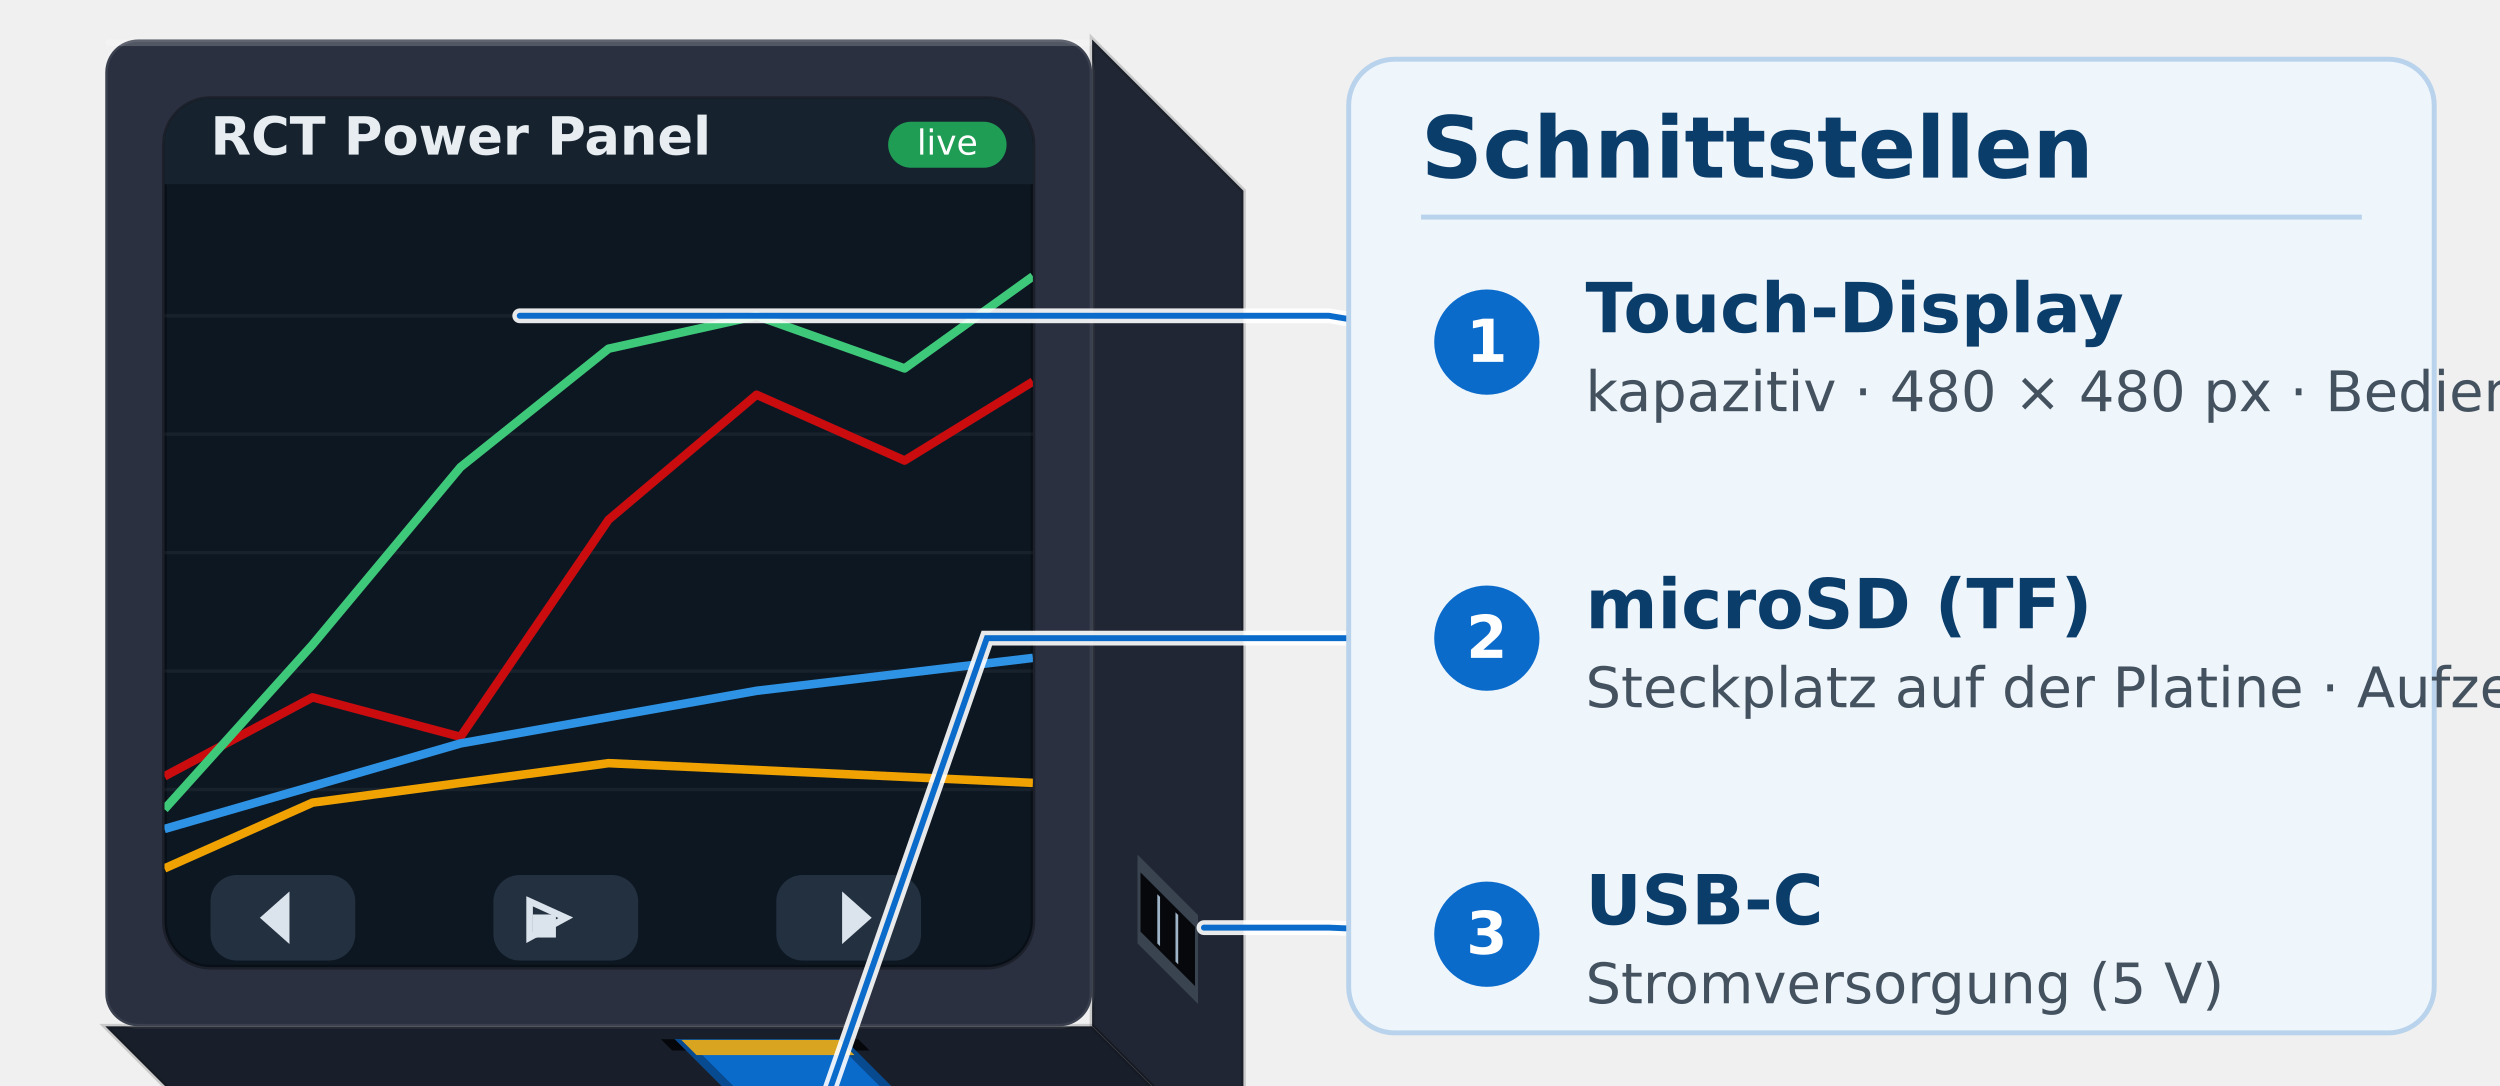
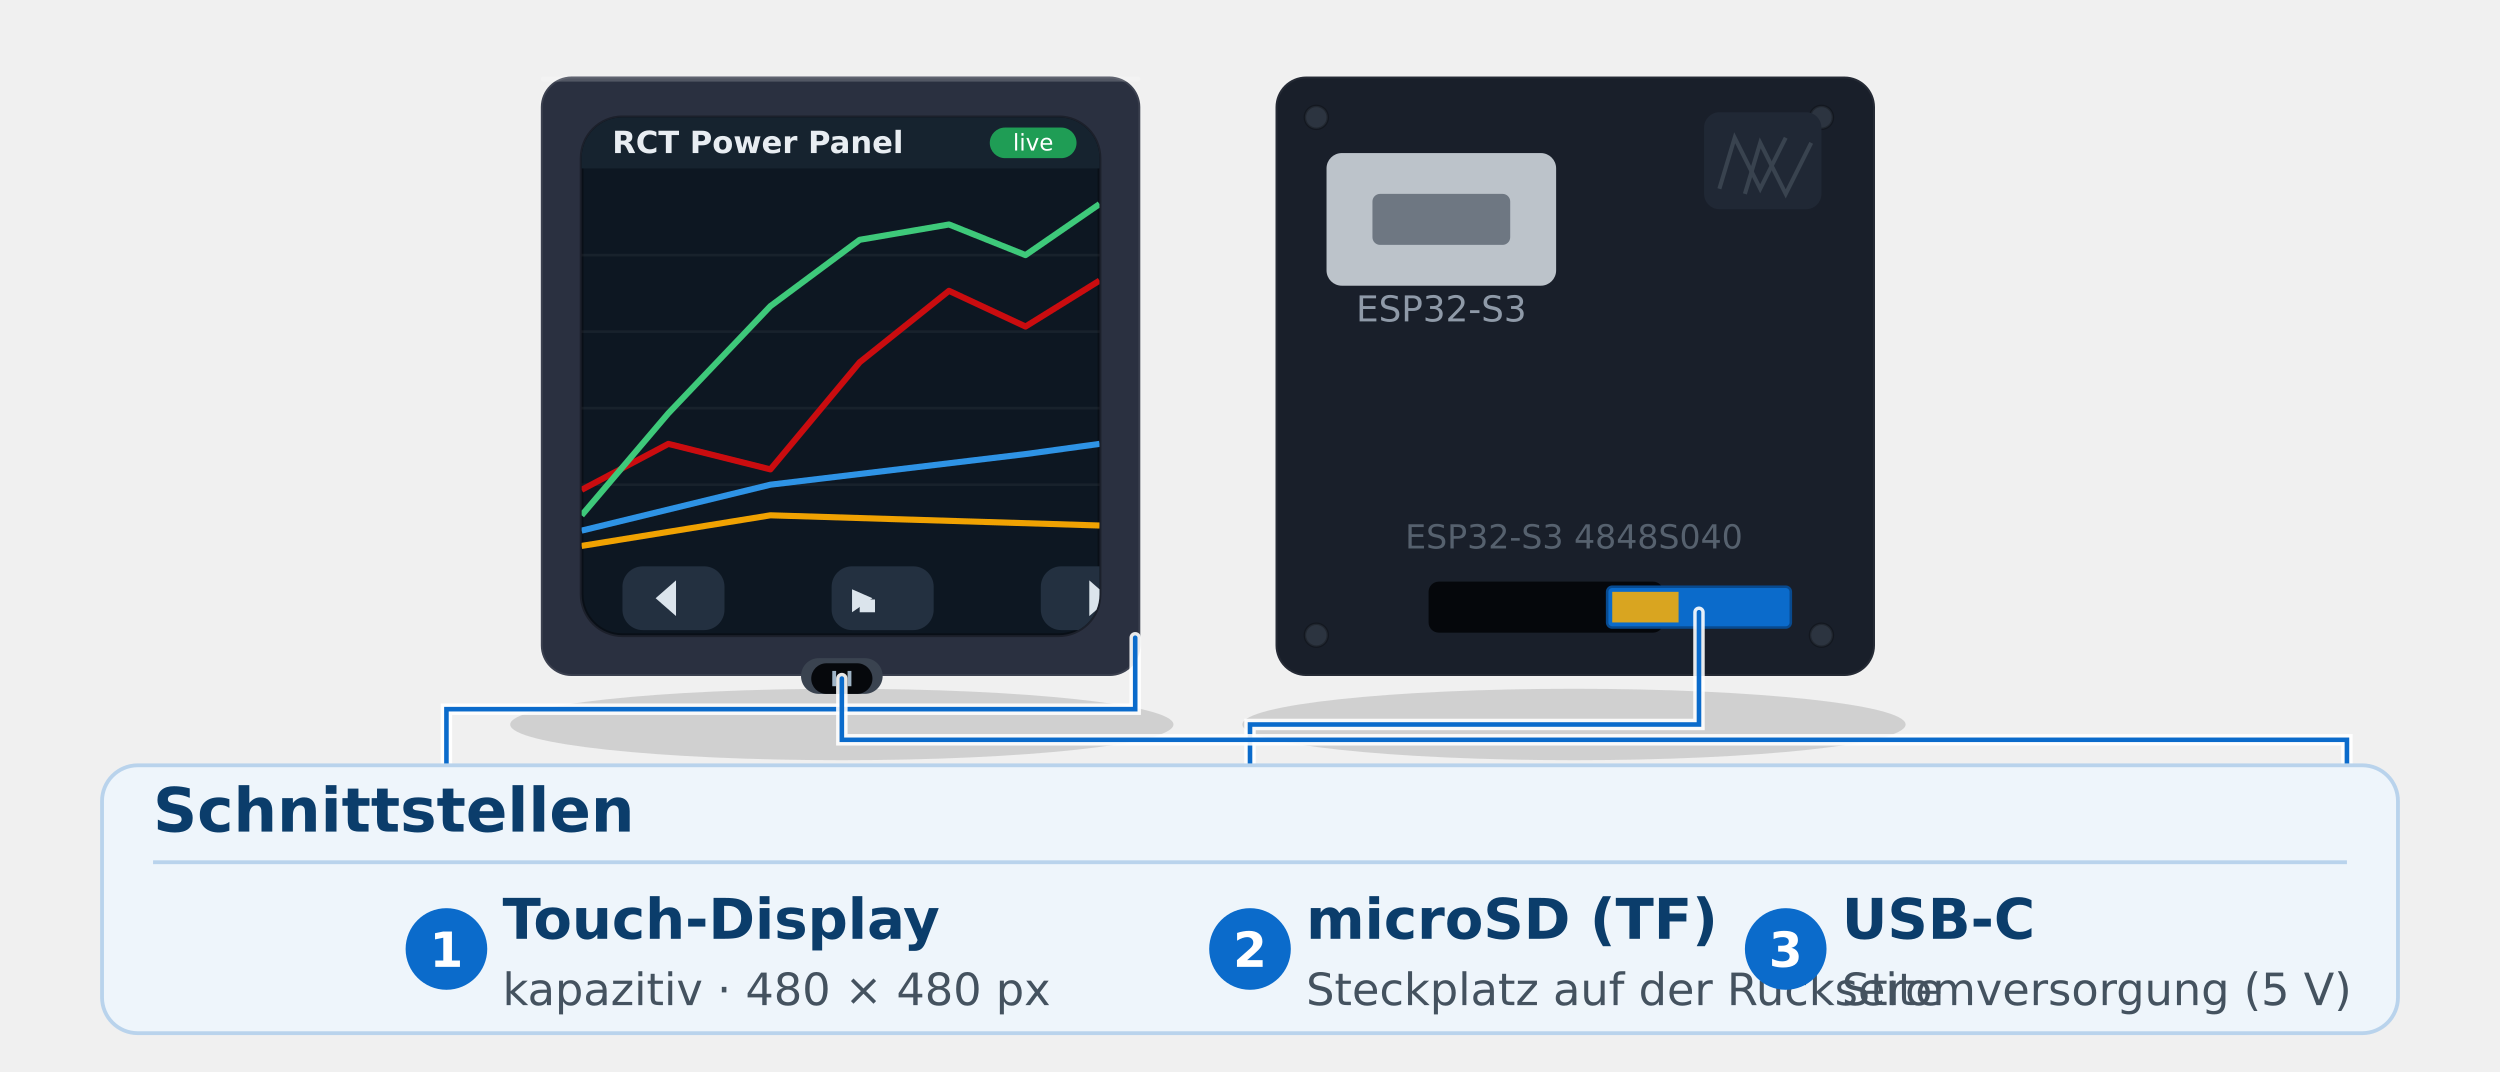
- <svg xmlns="http://www.w3.org/2000/svg" width="760" height="330" viewBox="0 0 760 330" font-family="DejaVu Sans, sans-serif">
+ <svg xmlns="http://www.w3.org/2000/svg" width="980" height="420" viewBox="0 0 980 420" font-family="DejaVu Sans, sans-serif">
  <defs>
    <clipPath id="scr">
-       <rect x="50" y="30" width="264" height="264" rx="14" />
+       <rect x="228" y="46" width="203" height="203" rx="16" />
    </clipPath>
  </defs>
-   <ellipse cx="228" cy="362" rx="215" ry="26" fill="#00000026" />
-   <path d="M332,12 L378,58 L378,358 L332,312 Z" fill="#202633" stroke="#00000028" stroke-width="1.5" />
-   <path d="M32,312 L78,358 L378,358 L332,312 Z" fill="#191f2a" stroke="#00000028" stroke-width="1.5" />
-   <rect x="32" y="12" width="300" height="300" rx="10" fill="#2a3040" stroke="#ffffff14" stroke-width="1.5" />
-   <line x1="33" y1="13" x2="331" y2="13" stroke="#ffffff30" stroke-width="2" stroke-linecap="round" />
-   <g transform="matrix(46,46,0,300,332,12)">
-     <rect x="0.30" y="0.78" width="0.40" height="0.09" fill="#3a4350" />
-     <rect x="0.32" y="0.795" width="0.36" height="0.06" fill="#06080c" />
-     <line x1="0.44" y1="0.80" x2="0.44" y2="0.85" stroke="#9fb4c7" stroke-width="0.018" />
-     <line x1="0.56" y1="0.80" x2="0.56" y2="0.85" stroke="#9fb4c7" stroke-width="0.018" />
+   <ellipse cx="330" cy="284" rx="130" ry="14" fill="#00000022" />
+   <ellipse cx="617" cy="284" rx="130" ry="14" fill="#00000022" />
+   <rect x="212" y="30" width="235" height="235" rx="12" fill="#2a3040" stroke="#ffffff14" stroke-width="1.5" />
+   <line x1="213" y1="31" x2="446" y2="31" stroke="#ffffff30" stroke-width="2" stroke-linecap="round" />
+   <rect x="314" y="258" width="32" height="14" rx="7" fill="#3a4350" />
+   <rect x="318" y="260" width="24" height="12" rx="6" fill="#06080c" />
+   <line x1="327" y1="263" x2="327" y2="269" stroke="#9fb4c7" stroke-width="1.5" />
+   <line x1="333" y1="263" x2="333" y2="269" stroke="#9fb4c7" stroke-width="1.5" />
+   <rect x="228" y="46" width="203" height="203" rx="16" fill="#0d1722" stroke="#00000055" stroke-width="1.5" />
+   <g clip-path="url(#scr)">
+     <rect x="226" y="44" width="207" height="22" fill="#16232f" />
+     <text x="240" y="60" fill="#e8edf2" font-size="12" font-weight="600">RCT Power Panel</text>
+     <rect x="388" y="50" width="34" height="12" rx="6" fill="#1f9d55" />
+     <text x="405" y="59" fill="#ffffff" font-size="9" text-anchor="middle">live</text>
+     <g stroke="#ffffff0c" stroke-width="1">
+       <line x1="228" y1="100" x2="431" y2="100" />
+       <line x1="228" y1="130" x2="431" y2="130" />
+       <line x1="228" y1="160" x2="431" y2="160" />
+       <line x1="228" y1="190" x2="431" y2="190" />
+     </g>
+     <polyline points="228,192 262,174 302,184 337,142 372,114 402,128 431,110" fill="none" stroke="#ca0c0f" stroke-width="2.4" stroke-linejoin="round" />
+     <polyline points="228,202 262,162 302,120 337,94 372,88 402,100 431,80" fill="none" stroke="#3ec97a" stroke-width="2.4" stroke-linejoin="round" />
+     <polyline points="228,208 302,190 402,178 431,174" fill="none" stroke="#2e93e5" stroke-width="2.4" stroke-linejoin="round" />
+     <polyline points="228,214 302,202 431,206" fill="none" stroke="#f0a202" stroke-width="2.4" stroke-linejoin="round" />
+     <rect x="244" y="222" width="40" height="25" rx="8" fill="#233040" />
+     <path d="M257,234.5 L265,227.5 L265,241.5 Z" fill="#dbe4ec" />
+     <rect x="326" y="222" width="40" height="25" rx="8" fill="#233040" />
+     <path d="M334,240 L334,231 L342,234.5 L334,240 Z" fill="#dbe4ec" />
+     <rect x="337" y="235" width="6" height="5" fill="#dbe4ec" />
+     <rect x="408" y="222" width="40" height="25" rx="8" fill="#233040" />
+     <path d="M435,234.5 L427,227.5 L427,241.5 Z" fill="#dbe4ec" />
  </g>
-   <rect x="50" y="30" width="264" height="264" rx="14" fill="#0d1722" stroke="#00000055" stroke-width="1.5" />
-   <g clip-path="url(#scr)">
-     <rect x="48" y="28" width="268" height="28" fill="#16232f" />
-     <text x="64" y="47" fill="#e8edf2" font-size="16" font-weight="600">RCT Power Panel</text>
-     <rect x="270" y="37" width="36" height="14" rx="7" fill="#1f9d55" />
-     <text x="288" y="47" fill="#ffffff" font-size="10.5" text-anchor="middle">live</text>
-     <g stroke="#ffffff0c" stroke-width="1">
-       <line x1="50" y1="96" x2="314" y2="96" />
-       <line x1="50" y1="132" x2="314" y2="132" />
-       <line x1="50" y1="168" x2="314" y2="168" />
-       <line x1="50" y1="204" x2="314" y2="204" />
-       <line x1="50" y1="240" x2="314" y2="240" />
-     </g>
-     <polyline points="50,236 95,212 140,224 185,158 230,120 275,140 314,116" fill="none" stroke="#ca0c0f" stroke-width="2.6" stroke-linejoin="round" />
-     <polyline points="50,246 95,196 140,142 185,106 230,96 275,112 314,84" fill="none" stroke="#3ec97a" stroke-width="2.6" stroke-linejoin="round" />
-     <polyline points="50,252 140,226 230,210 314,200" fill="none" stroke="#2e93e5" stroke-width="2.6" stroke-linejoin="round" />
-     <polyline points="50,264 95,244 185,232 314,238" fill="none" stroke="#f0a202" stroke-width="2.6" stroke-linejoin="round" />
-     <rect x="64" y="266" width="44" height="26" rx="8" fill="#233040" />
-     <path d="M79,279 L88,271 L88,287 Z" fill="#dbe4ec" />
-     <rect x="150" y="266" width="44" height="26" rx="8" fill="#233040" />
-     <path d="M161,285 L161,274 L172,279 L161,285 Z" fill="none" stroke="#dbe4ec" stroke-width="2" />
-     <rect x="162" y="278" width="7" height="7" fill="#dbe4ec" />
-     <rect x="236" y="266" width="44" height="26" rx="8" fill="#233040" />
-     <path d="M265,279 L256,271 L256,287 Z" fill="#dbe4ec" />
+   <rect x="500" y="30" width="235" height="235" rx="12" fill="#191f2a" stroke="#ffffff0d" stroke-width="1.5" />
+   <circle cx="516" cy="46" r="4.5" fill="#2c3440" stroke="#00000040" />
+   <circle cx="714" cy="46" r="4.5" fill="#2c3440" stroke="#00000040" />
+   <circle cx="516" cy="249" r="4.5" fill="#2c3440" stroke="#00000040" />
+   <circle cx="714" cy="249" r="4.5" fill="#2c3440" stroke="#00000040" />
+   <rect x="668" y="44" width="46" height="38" rx="6" fill="#202835" />
+   <path d="M674,74 L680,54 L690,74 L700,54" fill="none" stroke="#39434f" stroke-width="1.6" />
+   <path d="M684,76 L690,56 L700,76 L710,56" fill="none" stroke="#39434f" stroke-width="1.6" />
+   <rect x="520" y="60" width="90" height="52" rx="6" fill="#bcc3ca" />
+   <rect x="538" y="76" width="54" height="20" rx="3" fill="#6e7782" />
+   <text x="565" y="126" fill="#8f9aa8" font-size="14" text-anchor="middle">ESP32-S3</text>
+   <rect x="560" y="228" width="92" height="20" rx="4" fill="#05070b" />
+   <rect x="630" y="230" width="72" height="16" rx="2" fill="#0b6bcb" stroke="#084a8f" stroke-width="1" />
+   <rect x="632" y="232" width="26" height="12" fill="#d9a520" />
+   <text x="617" y="215" fill="#56616e" font-size="13" text-anchor="middle">ESP32-S3 4848S040</text>
+   <g stroke-linecap="round" fill="none">
+     <path d="M445,250 L445,278 L175,278 L175,352" stroke="#ffffff" stroke-width="4.5" opacity="0.9" />
+     <path d="M445,250 L445,278 L175,278 L175,352" stroke="#0b6bcb" stroke-width="1.8" />
+     <path d="M666,240 L666,284 L490,284 L490,352" stroke="#ffffff" stroke-width="4.5" opacity="0.9" />
+     <path d="M666,240 L666,284 L490,284 L490,352" stroke="#0b6bcb" stroke-width="1.8" />
+     <path d="M330,266 L330,290 L920,290 L920,352 L700,352" stroke="#ffffff" stroke-width="4.5" opacity="0.9" />
+     <path d="M330,266 L330,290 L920,290 L920,352 L700,352" stroke="#0b6bcb" stroke-width="1.8" />
  </g>
-   <g transform="matrix(300,0,46,46,32,312)">
-     <rect x="0.55" y="0.085" width="0.20" height="0.075" fill="#05070b" />
-     <rect x="0.57" y="0.09" width="0.16" height="1.14" fill="#0b6bcb" stroke="#084a8f" stroke-width="0.012" />
-     <rect x="0.57" y="0.09" width="0.16" height="0.10" fill="#d9a520" />
-     <path d="M0.73,1.23 L0.665,1.23 L0.665,1.12 L0.73,1.12 Z" fill="#d9a520" />
-   </g>
-   <g stroke-linecap="round" fill="none">
-     <path d="M158,96 L404,96 L452,104" stroke="#ffffff" stroke-width="4.5" opacity="0.9" />
-     <path d="M158,96 L404,96 L452,104" stroke="#0b6bcb" stroke-width="1.8" />
-     <path d="M252,332 L300,194 L452,194" stroke="#ffffff" stroke-width="4.5" opacity="0.9" />
-     <path d="M252,332 L300,194 L452,194" stroke="#0b6bcb" stroke-width="1.8" />
-     <path d="M366,282 L404,282 L452,284" stroke="#ffffff" stroke-width="4.5" opacity="0.9" />
-     <path d="M366,282 L404,282 L452,284" stroke="#0b6bcb" stroke-width="1.8" />
-   </g>
-   <rect x="410" y="18" width="330" height="296" rx="14" fill="#eef5fb" stroke="#b9d3ec" stroke-width="1.5" />
-   <text x="432" y="54" fill="#0b3d6b" font-size="26" font-weight="700">Schnittstellen</text>
-   <line x1="432" y1="66" x2="718" y2="66" stroke="#b9d3ec" stroke-width="1.5" />
-   <circle cx="452" cy="104" r="16" fill="#0b6bcb" />
-   <text x="452" y="110" fill="#ffffff" font-size="18" font-weight="700" text-anchor="middle">1</text>
-   <text x="482" y="101" fill="#0b3d6b" font-size="21" font-weight="600">Touch-Display</text>
-   <text x="482" y="125" fill="#44525f" font-size="17">kapazitiv · 480 × 480 px · Bedienung</text>
-   <circle cx="452" cy="194" r="16" fill="#0b6bcb" />
-   <text x="452" y="200" fill="#ffffff" font-size="18" font-weight="700" text-anchor="middle">2</text>
-   <text x="482" y="191" fill="#0b3d6b" font-size="21" font-weight="600">microSD (TF)</text>
-   <text x="482" y="215" fill="#44525f" font-size="17">Steckplatz auf der Platine · Aufzeichnung</text>
-   <circle cx="452" cy="284" r="16" fill="#0b6bcb" />
-   <text x="452" y="290" fill="#ffffff" font-size="18" font-weight="700" text-anchor="middle">3</text>
-   <text x="482" y="281" fill="#0b3d6b" font-size="21" font-weight="600">USB-C</text>
-   <text x="482" y="305" fill="#44525f" font-size="17">Stromversorgung (5 V)</text>
+   <rect x="40" y="300" width="900" height="105" rx="14" fill="#eef5fb" stroke="#b9d3ec" stroke-width="1.5" />
+   <text x="60" y="326" fill="#0b3d6b" font-size="24" font-weight="700">Schnittstellen</text>
+   <line x1="60" y1="338" x2="920" y2="338" stroke="#b9d3ec" stroke-width="1.5" />
+   <circle cx="175" cy="372" r="16" fill="#0b6bcb" />
+   <text x="175" y="379" fill="#ffffff" font-size="19" font-weight="700" text-anchor="middle">1</text>
+   <text x="197" y="368" fill="#0b3d6b" font-size="22" font-weight="600">Touch-Display</text>
+   <text x="197" y="394" fill="#44525f" font-size="17.5">kapazitiv · 480 × 480 px</text>
+   <circle cx="490" cy="372" r="16" fill="#0b6bcb" />
+   <text x="490" y="379" fill="#ffffff" font-size="19" font-weight="700" text-anchor="middle">2</text>
+   <text x="512" y="368" fill="#0b3d6b" font-size="22" font-weight="600">microSD (TF)</text>
+   <text x="512" y="394" fill="#44525f" font-size="17.5">Steckplatz auf der Rückseite</text>
+   <circle cx="700" cy="372" r="16" fill="#0b6bcb" />
+   <text x="700" y="379" fill="#ffffff" font-size="19" font-weight="700" text-anchor="middle">3</text>
+   <text x="722" y="368" fill="#0b3d6b" font-size="22" font-weight="600">USB-C</text>
+   <text x="722" y="394" fill="#44525f" font-size="17.5">Stromversorgung (5 V)</text>
</svg>
